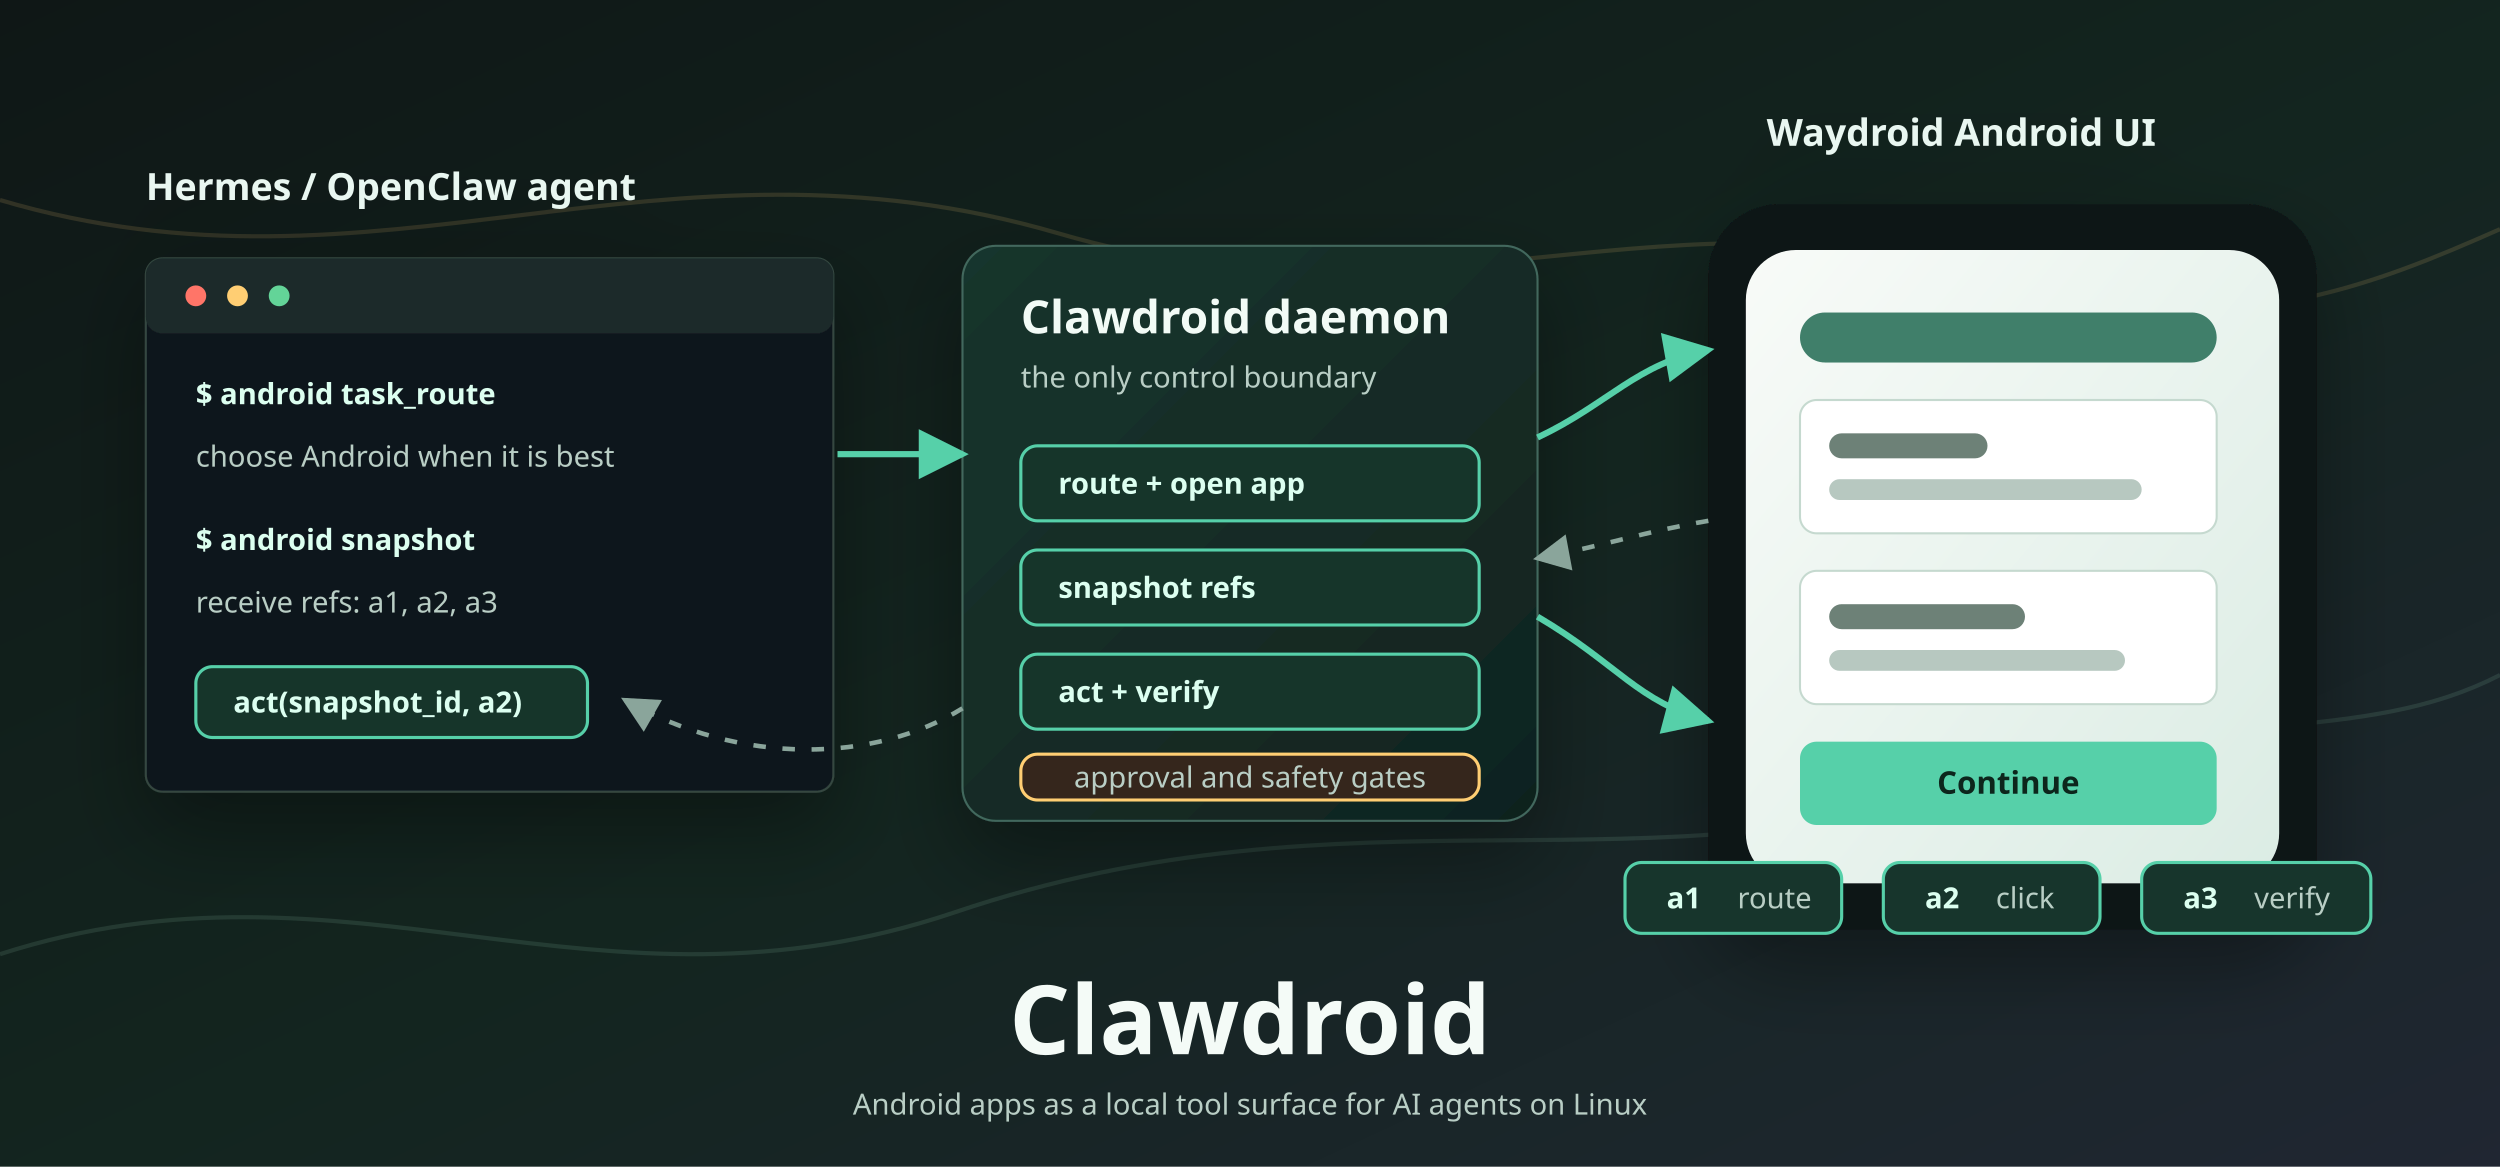
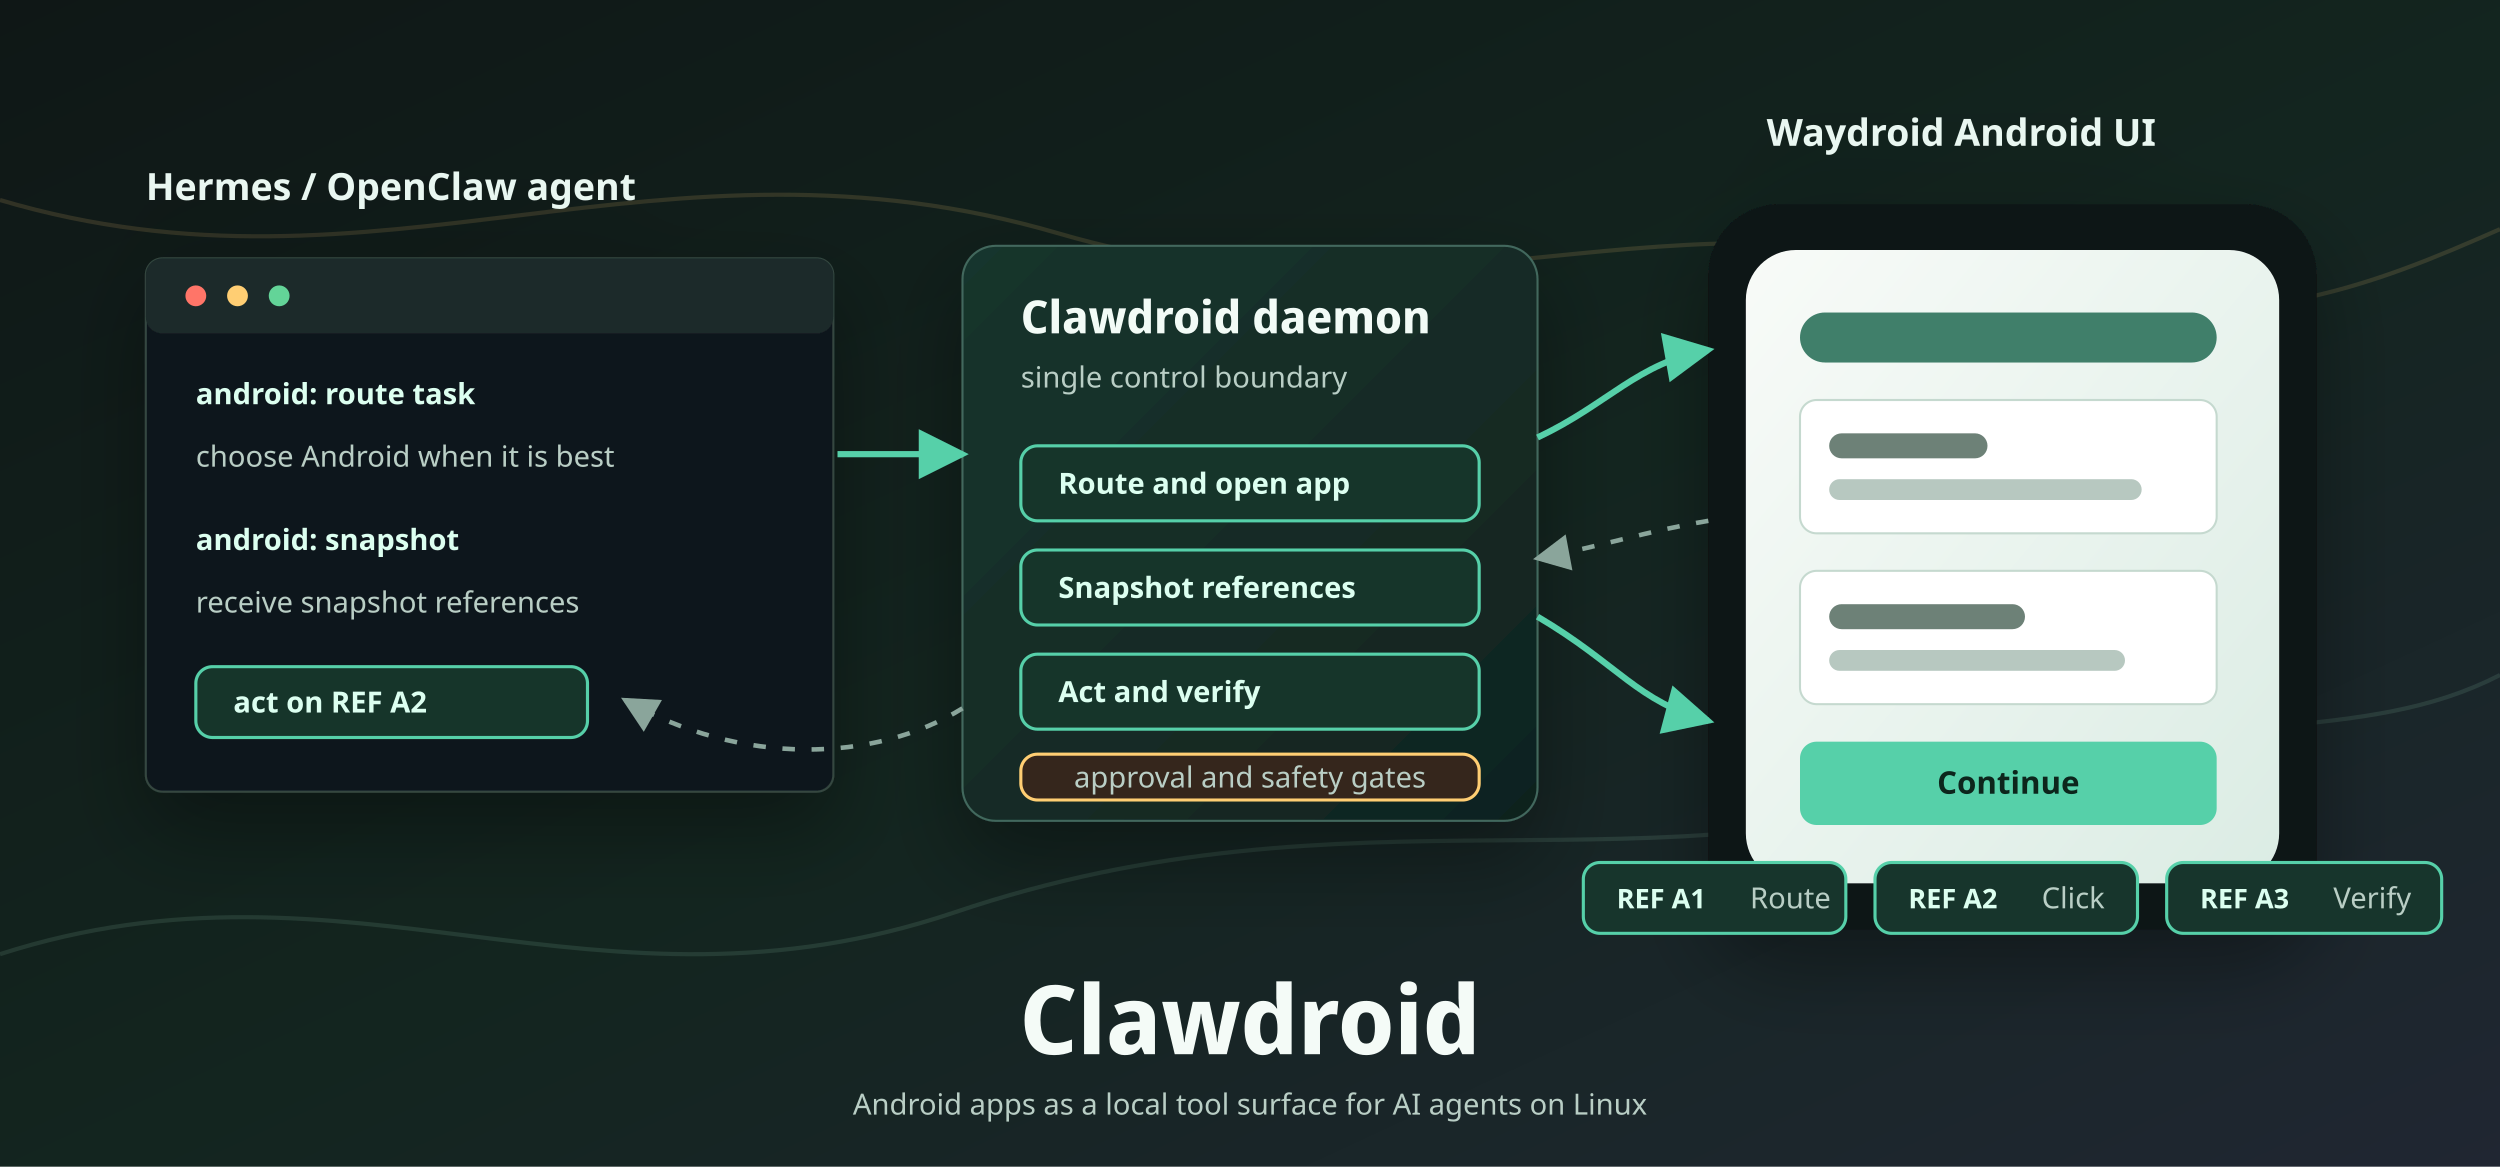
<svg xmlns="http://www.w3.org/2000/svg" width="1200" height="560" viewBox="0 0 1200 560" role="img" aria-labelledby="title desc" text-rendering="geometricPrecision">
  <defs>
    <linearGradient id="bg" x1="0" y1="0" x2="1" y2="1">
      <stop offset="0" stop-color="#0f1716" />
      <stop offset="0.52" stop-color="#13251f" />
      <stop offset="1" stop-color="#202632" />
    </linearGradient>
    <linearGradient id="phone" x1="0" y1="0" x2="1" y2="1">
      <stop offset="0" stop-color="#f8fbf8" />
      <stop offset="1" stop-color="#dbece4" />
    </linearGradient>
    <linearGradient id="daemon" x1="0" y1="0" x2="1" y2="1">
      <stop offset="0" stop-color="#18352d" />
      <stop offset="1" stop-color="#10231f" />
    </linearGradient>
    <filter id="shadow" x="-20%" y="-20%" width="140%" height="140%">
      <feDropShadow dx="0" dy="18" stdDeviation="20" flood-color="#000000" flood-opacity="0.34" />
    </filter>
    <marker id="arrow" markerWidth="12" markerHeight="12" refX="9" refY="6" orient="auto">
      <path d="M2 2 L10 6 L2 10 Z" fill="#56d0a9" />
    </marker>
    <marker id="mutedArrow" markerWidth="12" markerHeight="12" refX="9" refY="6" orient="auto">
      <path d="M2 2 L10 6 L2 10 Z" fill="#8aa59b" />
    </marker>
    <style>
      .label{font:700 18px 'Noto Sans',Segoe UI,Arial,sans-serif;fill:#e9f7f1}
-       .heading{font:800 22px 'Noto Sans',Segoe UI,Arial,sans-serif;fill:#f2fbf6}
+       .heading{font:800 22px 'Noto Sans Display','Noto Sans',Segoe UI,Arial,sans-serif;fill:#f2fbf6}
      .small{font:500 14px 'Noto Sans',Segoe UI,Arial,sans-serif;fill:#b9cec5}
      .mono{font:600 14px 'Noto Sans',Segoe UI,Arial,sans-serif;fill:#dcfff0}
+       .tag{font:700 13px 'Noto Sans',Segoe UI,Arial,sans-serif;fill:#dcfff0}
      .chip{fill:#17352c;stroke:#56d0a9;stroke-width:1.5}
      .safe{fill:#34251b;stroke:#ffce73;stroke-width:1.5}
      .line{fill:none;stroke:#56d0a9;stroke-width:3;marker-end:url(#arrow)}
      .return{fill:none;stroke:#8aa59b;stroke-width:2.2;stroke-dasharray:6 8;marker-end:url(#mutedArrow)}
    </style>
  </defs>
  <rect width="1200" height="560" fill="url(#bg)" />
  <g opacity="0.14">
    <path d="M0 458 C168 404 286 496 458 438 C650 373 792 432 960 374 C1062 339 1134 358 1200 324" fill="none" stroke="#92cdb2" stroke-width="2" />
    <path d="M0 96 C182 150 316 56 508 112 C686 164 800 82 970 136 C1068 167 1141 136 1200 110" fill="none" stroke="#ffce73" stroke-width="2" />
  </g>
  <g transform="translate(70 96)" filter="url(#shadow)">
    <text class="label" x="0" y="0">Hermes / OpenClaw agent</text>
    <rect x="0" y="28" width="330" height="256" rx="8" fill="#11191f" stroke="#344740" />
    <rect x="0" y="28" width="330" height="36" rx="8" fill="#1b2b2a" />
    <circle cx="24" cy="46" r="5" fill="#ff7468" />
    <circle cx="44" cy="46" r="5" fill="#ffce73" />
    <circle cx="64" cy="46" r="5" fill="#64d498" />
-     <text class="mono" x="24" y="98">$ android task_route</text>
+     <text class="mono" x="24" y="98">android: route task</text>
    <text class="small" x="24" y="128">choose Android when it is best</text>
-     <text class="mono" x="24" y="168">$ android snapshot</text>
-     <text class="small" x="24" y="198">receive refs: a1, a2, a3</text>
+     <text class="mono" x="24" y="168">android: snapshot</text>
+     <text class="small" x="24" y="198">receive snapshot references</text>
    <rect class="chip" x="24" y="224" width="188" height="34" rx="8" />
-     <text class="mono" x="42" y="246">act(snapshot_id, a2)</text>
+     <text class="mono" x="42" y="246">act on REF A2</text>
  </g>
  <g transform="translate(462 118)" filter="url(#shadow)">
    <rect x="0" y="0" width="276" height="276" rx="16" fill="url(#daemon)" stroke="#42685d" />
    <text class="heading" x="28" y="42">Clawdroid daemon</text>
-     <text class="small" x="28" y="68">the only control boundary</text>
+     <text class="small" x="28" y="68">single control boundary</text>
    <rect class="chip" x="28" y="96" width="220" height="36" rx="8" />
-     <text class="mono" x="46" y="119">route + open app</text>
+     <text class="mono" x="46" y="119">Route and open app</text>
    <rect class="chip" x="28" y="146" width="220" height="36" rx="8" />
-     <text class="mono" x="46" y="169">snapshot refs</text>
+     <text class="mono" x="46" y="169">Snapshot references</text>
    <rect class="chip" x="28" y="196" width="220" height="36" rx="8" />
-     <text class="mono" x="46" y="219">act + verify</text>
+     <text class="mono" x="46" y="219">Act and verify</text>
    <rect class="safe" x="28" y="244" width="220" height="22" rx="8" />
    <text class="small" x="138" y="260" text-anchor="middle">approval and safety gates</text>
  </g>
  <g transform="translate(820 70)" filter="url(#shadow)">
    <text class="label" x="28" y="0">Waydroid Android UI</text>
    <rect x="0" y="28" width="292" height="348" rx="34" fill="#0c1215" />
    <rect x="18" y="50" width="256" height="304" rx="24" fill="url(#phone)" />
    <rect x="44" y="80" width="200" height="24" rx="12" fill="#3f7f6a" />
    <rect x="44" y="122" width="200" height="64" rx="8" fill="#ffffff" stroke="#c5d9cf" />
    <rect x="58" y="138" width="76" height="12" rx="6" fill="#6d8177" />
    <rect x="58" y="160" width="150" height="10" rx="5" fill="#b7c8c0" />
    <rect x="44" y="204" width="200" height="64" rx="8" fill="#ffffff" stroke="#c5d9cf" />
    <rect x="58" y="220" width="94" height="12" rx="6" fill="#6d8177" />
    <rect x="58" y="242" width="142" height="10" rx="5" fill="#b7c8c0" />
    <rect x="44" y="286" width="200" height="40" rx="8" fill="#56d0a9" />
    <text x="144" y="311" text-anchor="middle" font-family="'Noto Sans',Segoe UI,Arial,sans-serif" font-size="15" font-weight="800" fill="#0b251d">Continue</text>
  </g>
  <path class="line" d="M402 218 C426 218 438 218 462 218" />
  <path class="line" d="M738 210 C772 194 786 174 820 168" />
  <path class="line" d="M738 296 C777 319 786 337 820 346" />
  <path class="return" d="M820 250 C790 255 770 262 738 268" />
  <path class="return" d="M462 340 C420 366 356 368 300 336" />
-   <g transform="translate(780 414)">
-     <rect class="chip" x="0" y="0" width="104" height="34" rx="8" />
-     <text class="mono" x="20" y="22">a1</text>
-     <text class="small" x="54" y="22">route</text>
-     <rect class="chip" x="124" y="0" width="104" height="34" rx="8" />
-     <text class="mono" x="144" y="22">a2</text>
-     <text class="small" x="178" y="22">click</text>
-     <rect class="chip" x="248" y="0" width="110" height="34" rx="8" />
-     <text class="mono" x="268" y="22">a3</text>
-     <text class="small" x="302" y="22">verify</text>
+   <g transform="translate(760 414)">
+     <rect class="chip" x="0" y="0" width="126" height="34" rx="8" />
+     <text class="tag" x="16" y="22">REF A1</text>
+     <text class="small" x="80" y="22">Route</text>
+     <rect class="chip" x="140" y="0" width="126" height="34" rx="8" />
+     <text class="tag" x="156" y="22">REF A2</text>
+     <text class="small" x="220" y="22">Click</text>
+     <rect class="chip" x="280" y="0" width="132" height="34" rx="8" />
+     <text class="tag" x="296" y="22">REF A3</text>
+     <text class="small" x="360" y="22">Verify</text>
  </g>
-   <text x="600" y="506" text-anchor="middle" font-family="'Noto Sans',Segoe UI,Arial,sans-serif" font-size="46" font-weight="850" fill="#f4fbf7">Clawdroid</text>
+   <text x="600" y="506" text-anchor="middle" font-family="'Noto Sans Display','Noto Sans',Segoe UI,Arial,sans-serif" font-size="46" font-weight="850" fill="#f4fbf7">Clawdroid</text>
  <text x="600" y="535" text-anchor="middle" class="small">Android apps as a local tool surface for AI agents on Linux</text>
</svg>
